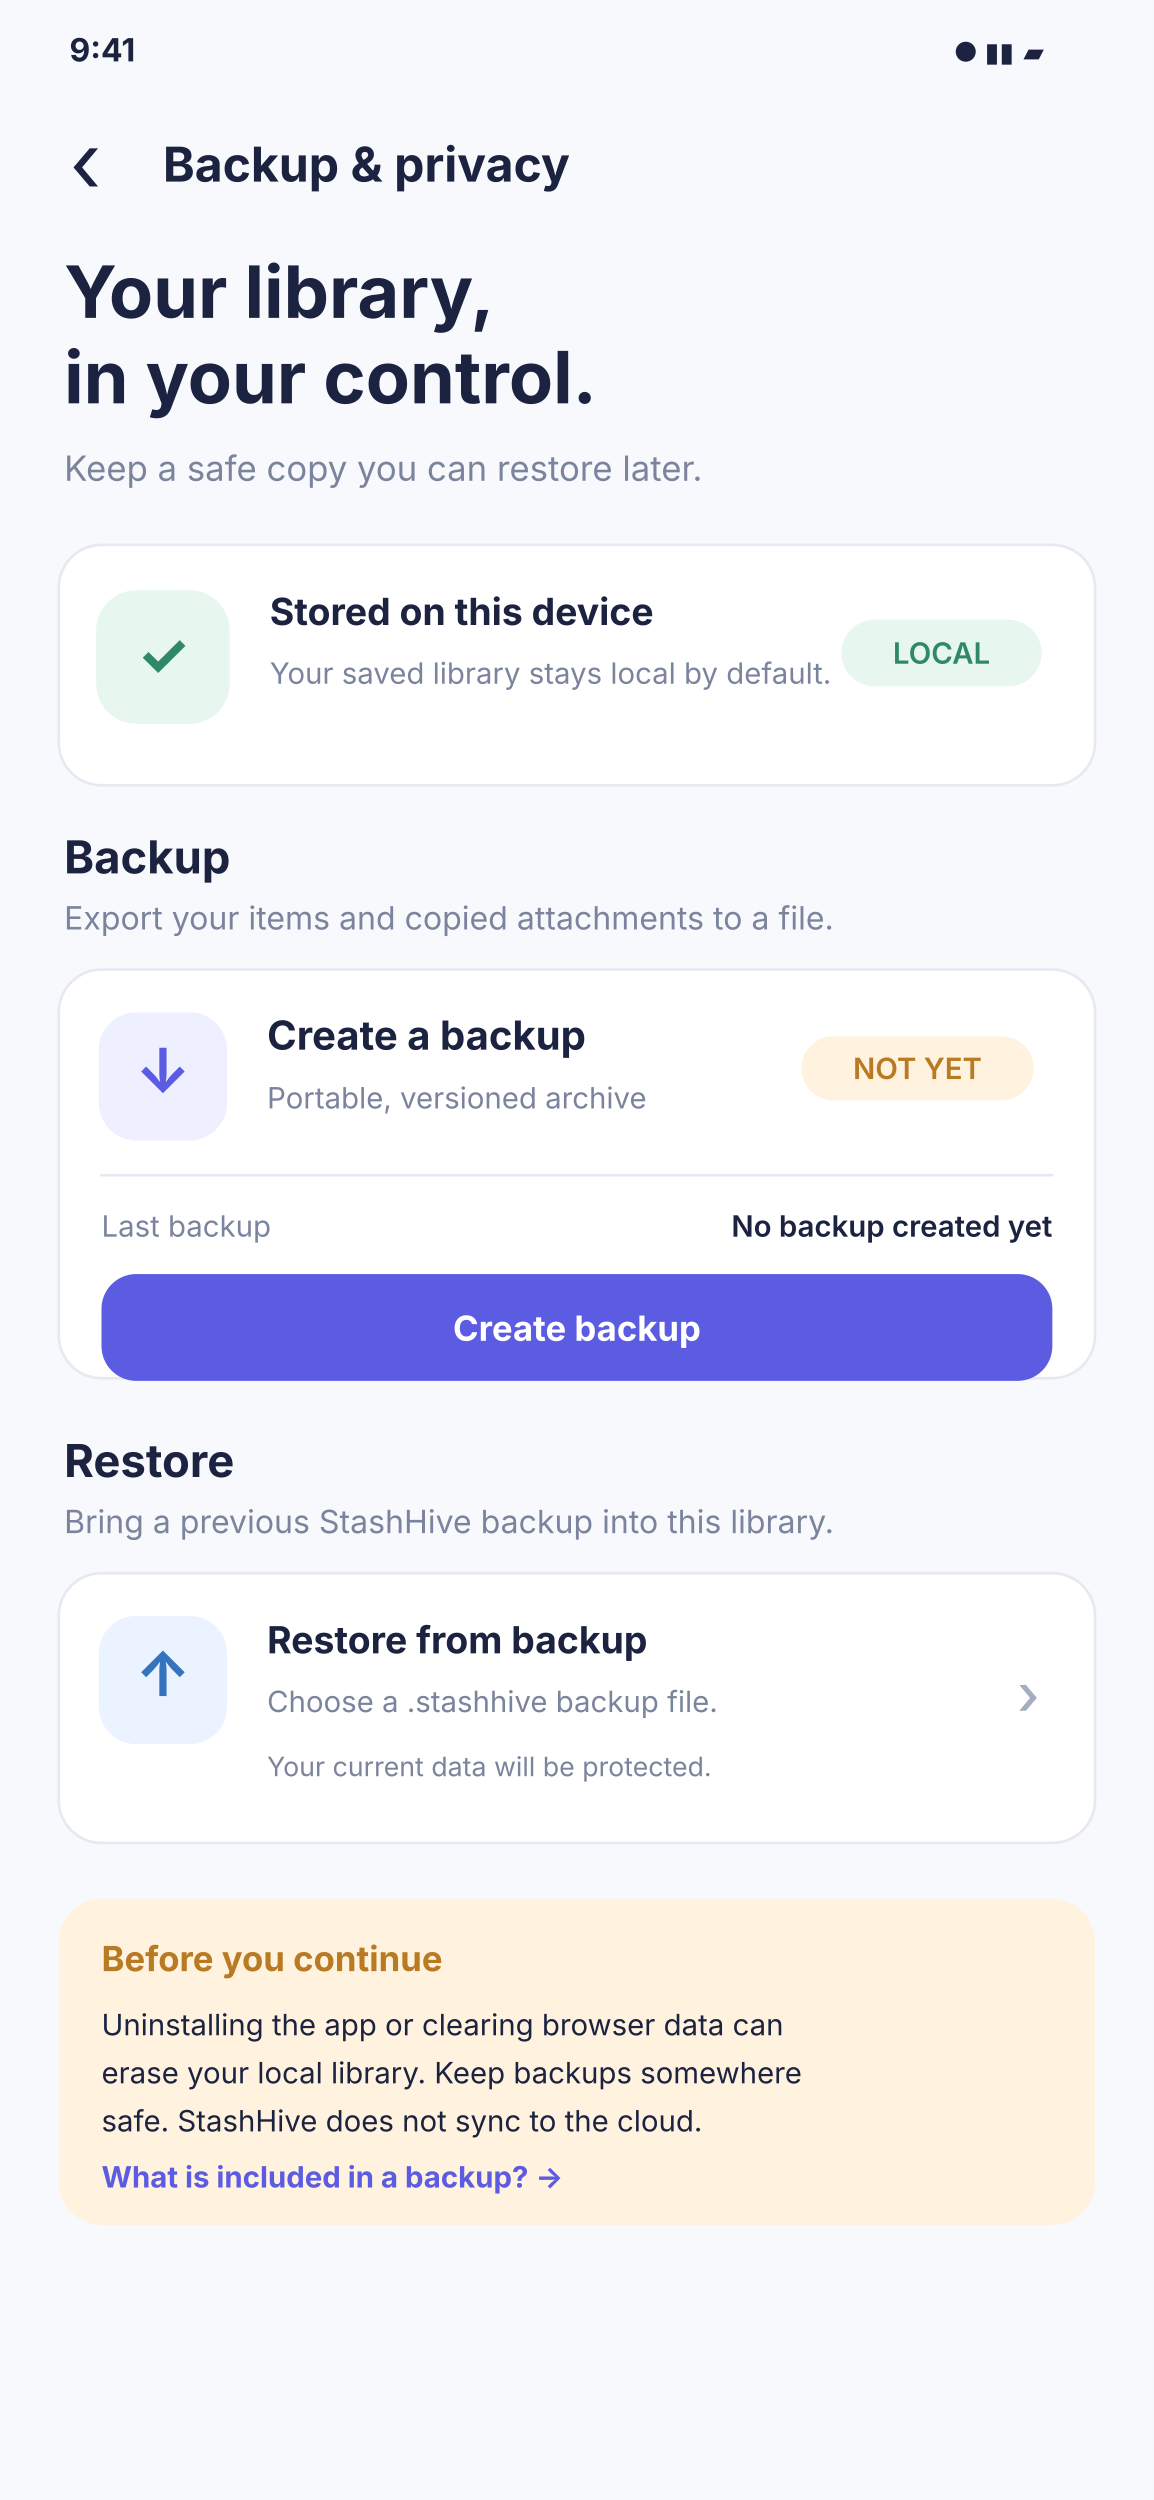
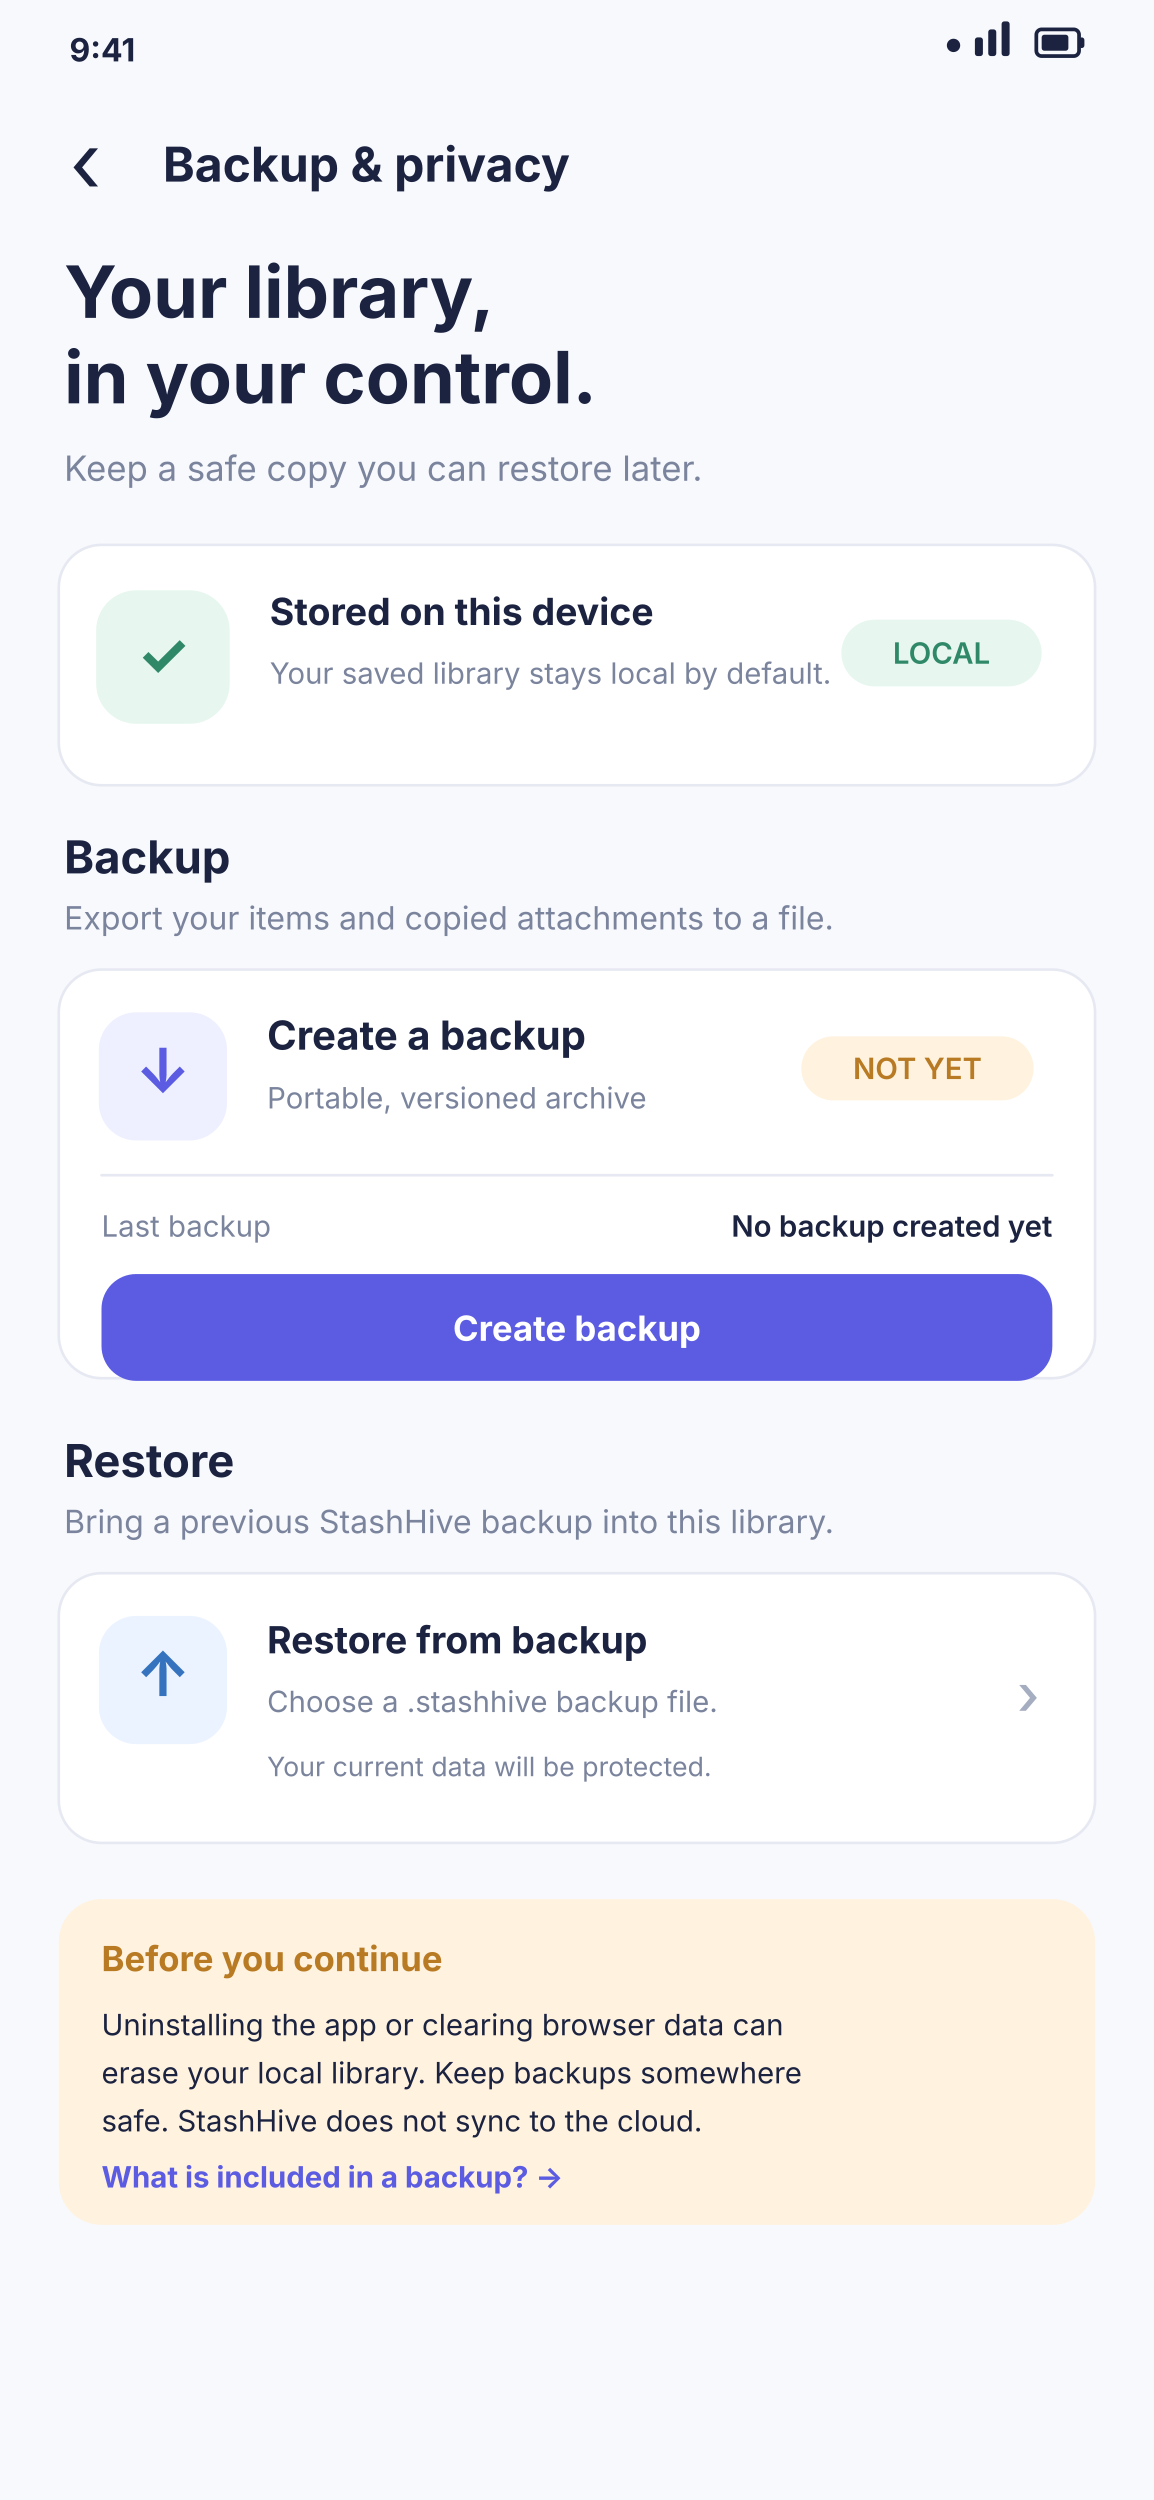
<svg xmlns="http://www.w3.org/2000/svg" width="432" height="936" viewBox="0 0 432 936">
  <defs>
    <linearGradient id="im" x1="0" y1="0" x2="1" y2="1">
      <stop stop-color="#D4DEFF" />
      <stop offset="1" stop-color="#A9E1D7" />
    </linearGradient>
    <linearGradient id="im2" x1="0" y1="0" x2="1" y2="1">
      <stop stop-color="#FBE7D1" />
      <stop offset="1" stop-color="#DBD9FF" />
    </linearGradient>
  </defs>
  <rect x="0" y="0" width="432" height="936" rx="0" fill="#F8F9FD" />
  <text x="26" y="23" font-family="Inter,Arial,sans-serif" font-size="12" font-weight="650" fill="#1B2340" text-anchor="start">9:41</text>
-   <text x="357" y="23" font-family="Inter,Arial,sans-serif" font-size="10" font-weight="600" fill="#1B2340" text-anchor="start">●  ▮▮  ▰</text>
+   <circle cx="357" cy="17" r="2.5" fill="#1B2340" />
+   <rect x="365" y="14" width="3" height="7" rx="1" fill="#1B2340" />
+   <rect x="370" y="11" width="3" height="10" rx="1" fill="#1B2340" />
+   <rect x="375" y="8" width="3" height="13" rx="1" fill="#1B2340" />
+   <rect x="388" y="11" width="16" height="10" rx="2" fill="none" stroke="#1B2340" stroke-width="1.4" />
+   <rect x="404" y="14" width="2" height="4" rx="1" fill="#1B2340" />
+   <rect x="390" y="13" width="10" height="6" rx="1" fill="#1B2340" />
  <text x="26" y="72" font-family="Inter,Arial,sans-serif" font-size="31" font-weight="400" fill="#1B2340" text-anchor="start">‹</text>
  <text x="61" y="68" font-family="Inter,Arial,sans-serif" font-size="18" font-weight="650" fill="#1B2340" text-anchor="start">Backup &amp; privacy</text>
  <text x="24" y="119" font-family="Inter,Arial,sans-serif" font-size="27" font-weight="750" fill="#1B2340" text-anchor="start">Your library,</text>
  <text x="24" y="151" font-family="Inter,Arial,sans-serif" font-size="27" font-weight="750" fill="#1B2340" text-anchor="start">in your control.</text>
  <text x="24" y="180" font-family="Inter,Arial,sans-serif" font-size="13" font-weight="400" fill="#7B849D" text-anchor="start">Keep a safe copy you can restore later.</text>
  <rect x="22" y="204" width="388" height="90" rx="16" fill="#FFFFFF" stroke="#E7E9F2" stroke-width="1" />
  <rect x="36" y="221" width="50" height="50" rx="15" fill="#E7F7EF" />
  <text x="61" y="253" font-family="Inter,Arial,sans-serif" font-size="22" font-weight="700" fill="#2F8968" text-anchor="middle">✓</text>
  <text x="101" y="234" font-family="Inter,Arial,sans-serif" font-size="14" font-weight="700" fill="#1B2340" text-anchor="start">Stored on this device</text>
  <text x="101" y="256" font-family="Inter,Arial,sans-serif" font-size="11" font-weight="400" fill="#7B849D" text-anchor="start">Your saved library stays local by default.</text>
  <rect x="315" y="232" width="75" height="25" rx="12.5" fill="#E7F7EF" />
  <text x="352.5" y="248.5" font-family="Inter,Arial,sans-serif" font-size="11" font-weight="600" fill="#2F8968" text-anchor="middle">LOCAL</text>
  <text x="24" y="327" font-family="Inter,Arial,sans-serif" font-size="17" font-weight="700" fill="#1B2340" text-anchor="start">Backup</text>
  <text x="24" y="348" font-family="Inter,Arial,sans-serif" font-size="12" font-weight="400" fill="#7B849D" text-anchor="start">Export your items and copied attachments to a file.</text>
  <rect x="22" y="363" width="388" height="153" rx="16" fill="#FFFFFF" stroke="#E7E9F2" stroke-width="1" />
  <rect x="37" y="379" width="48" height="48" rx="14" fill="#EEF0FF" />
  <text x="61" y="409" font-family="Inter,Arial,sans-serif" font-size="23" font-weight="700" fill="#5B5CE2" text-anchor="middle">↓</text>
  <text x="100" y="393" font-family="Inter,Arial,sans-serif" font-size="15" font-weight="700" fill="#1B2340" text-anchor="start">Create a backup</text>
  <text x="100" y="415" font-family="Inter,Arial,sans-serif" font-size="11" font-weight="400" fill="#7B849D" text-anchor="start">Portable, versioned archive</text>
  <rect x="300" y="388" width="87" height="24" rx="12" fill="#FFF2DF" />
  <text x="343.5" y="404" font-family="Inter,Arial,sans-serif" font-size="11" font-weight="600" fill="#B87A22" text-anchor="middle">NOT YET</text>
  <path d="M38 440L394 440" stroke="#E7E9F2" stroke-width="1" fill="none" stroke-linecap="round" />
  <text x="38" y="463" font-family="Inter,Arial,sans-serif" font-size="11" font-weight="400" fill="#7B849D" text-anchor="start">Last backup</text>
  <text x="394" y="463" font-family="Inter,Arial,sans-serif" font-size="11" font-weight="600" fill="#1B2340" text-anchor="end">No backup created yet</text>
  <rect x="38" y="477" width="356" height="40" rx="13" fill="#5B5CE2" />
  <text x="216" y="502" font-family="Inter,Arial,sans-serif" font-size="13" font-weight="650" fill="#FFFFFF" text-anchor="middle">Create backup</text>
  <text x="24" y="553" font-family="Inter,Arial,sans-serif" font-size="17" font-weight="700" fill="#1B2340" text-anchor="start">Restore</text>
  <text x="24" y="574" font-family="Inter,Arial,sans-serif" font-size="12" font-weight="400" fill="#7B849D" text-anchor="start">Bring a previous StashHive backup into this library.</text>
  <rect x="22" y="589" width="388" height="101" rx="16" fill="#FFFFFF" stroke="#E7E9F2" stroke-width="1" />
  <rect x="37" y="605" width="48" height="48" rx="14" fill="#EAF3FF" />
  <text x="61" y="635" font-family="Inter,Arial,sans-serif" font-size="23" font-weight="700" fill="#3673BE" text-anchor="middle">↑</text>
  <text x="100" y="619" font-family="Inter,Arial,sans-serif" font-size="14" font-weight="700" fill="#1B2340" text-anchor="start">Restore from backup</text>
  <text x="100" y="641" font-family="Inter,Arial,sans-serif" font-size="11" font-weight="400" fill="#7B849D" text-anchor="start">Choose a .stashhive backup file.</text>
  <text x="100" y="665" font-family="Inter,Arial,sans-serif" font-size="10" font-weight="400" fill="#7B849D" text-anchor="start">Your current data will be protected.</text>
  <text x="385" y="642" font-family="Inter,Arial,sans-serif" font-size="21" font-weight="450" fill="#A5ADC0" text-anchor="middle">›</text>
  <rect x="22" y="711" width="388" height="122" rx="16" fill="#FFF2DF" />
  <text x="38" y="738" font-family="Inter,Arial,sans-serif" font-size="13" font-weight="700" fill="#B87A22" text-anchor="start">Before you continue</text>
  <text x="38" y="762" font-family="Inter,Arial,sans-serif" font-size="11" font-weight="400" fill="#1B2340" text-anchor="start">Uninstalling the app or clearing browser data can</text>
  <text x="38" y="780" font-family="Inter,Arial,sans-serif" font-size="11" font-weight="400" fill="#1B2340" text-anchor="start">erase your local library. Keep backups somewhere</text>
  <text x="38" y="798" font-family="Inter,Arial,sans-serif" font-size="11" font-weight="400" fill="#1B2340" text-anchor="start">safe. StashHive does not sync to the cloud.</text>
  <text x="38" y="819" font-family="Inter,Arial,sans-serif" font-size="11" font-weight="650" fill="#5B5CE2" text-anchor="start">What is included in a backup?  →</text>
</svg>
